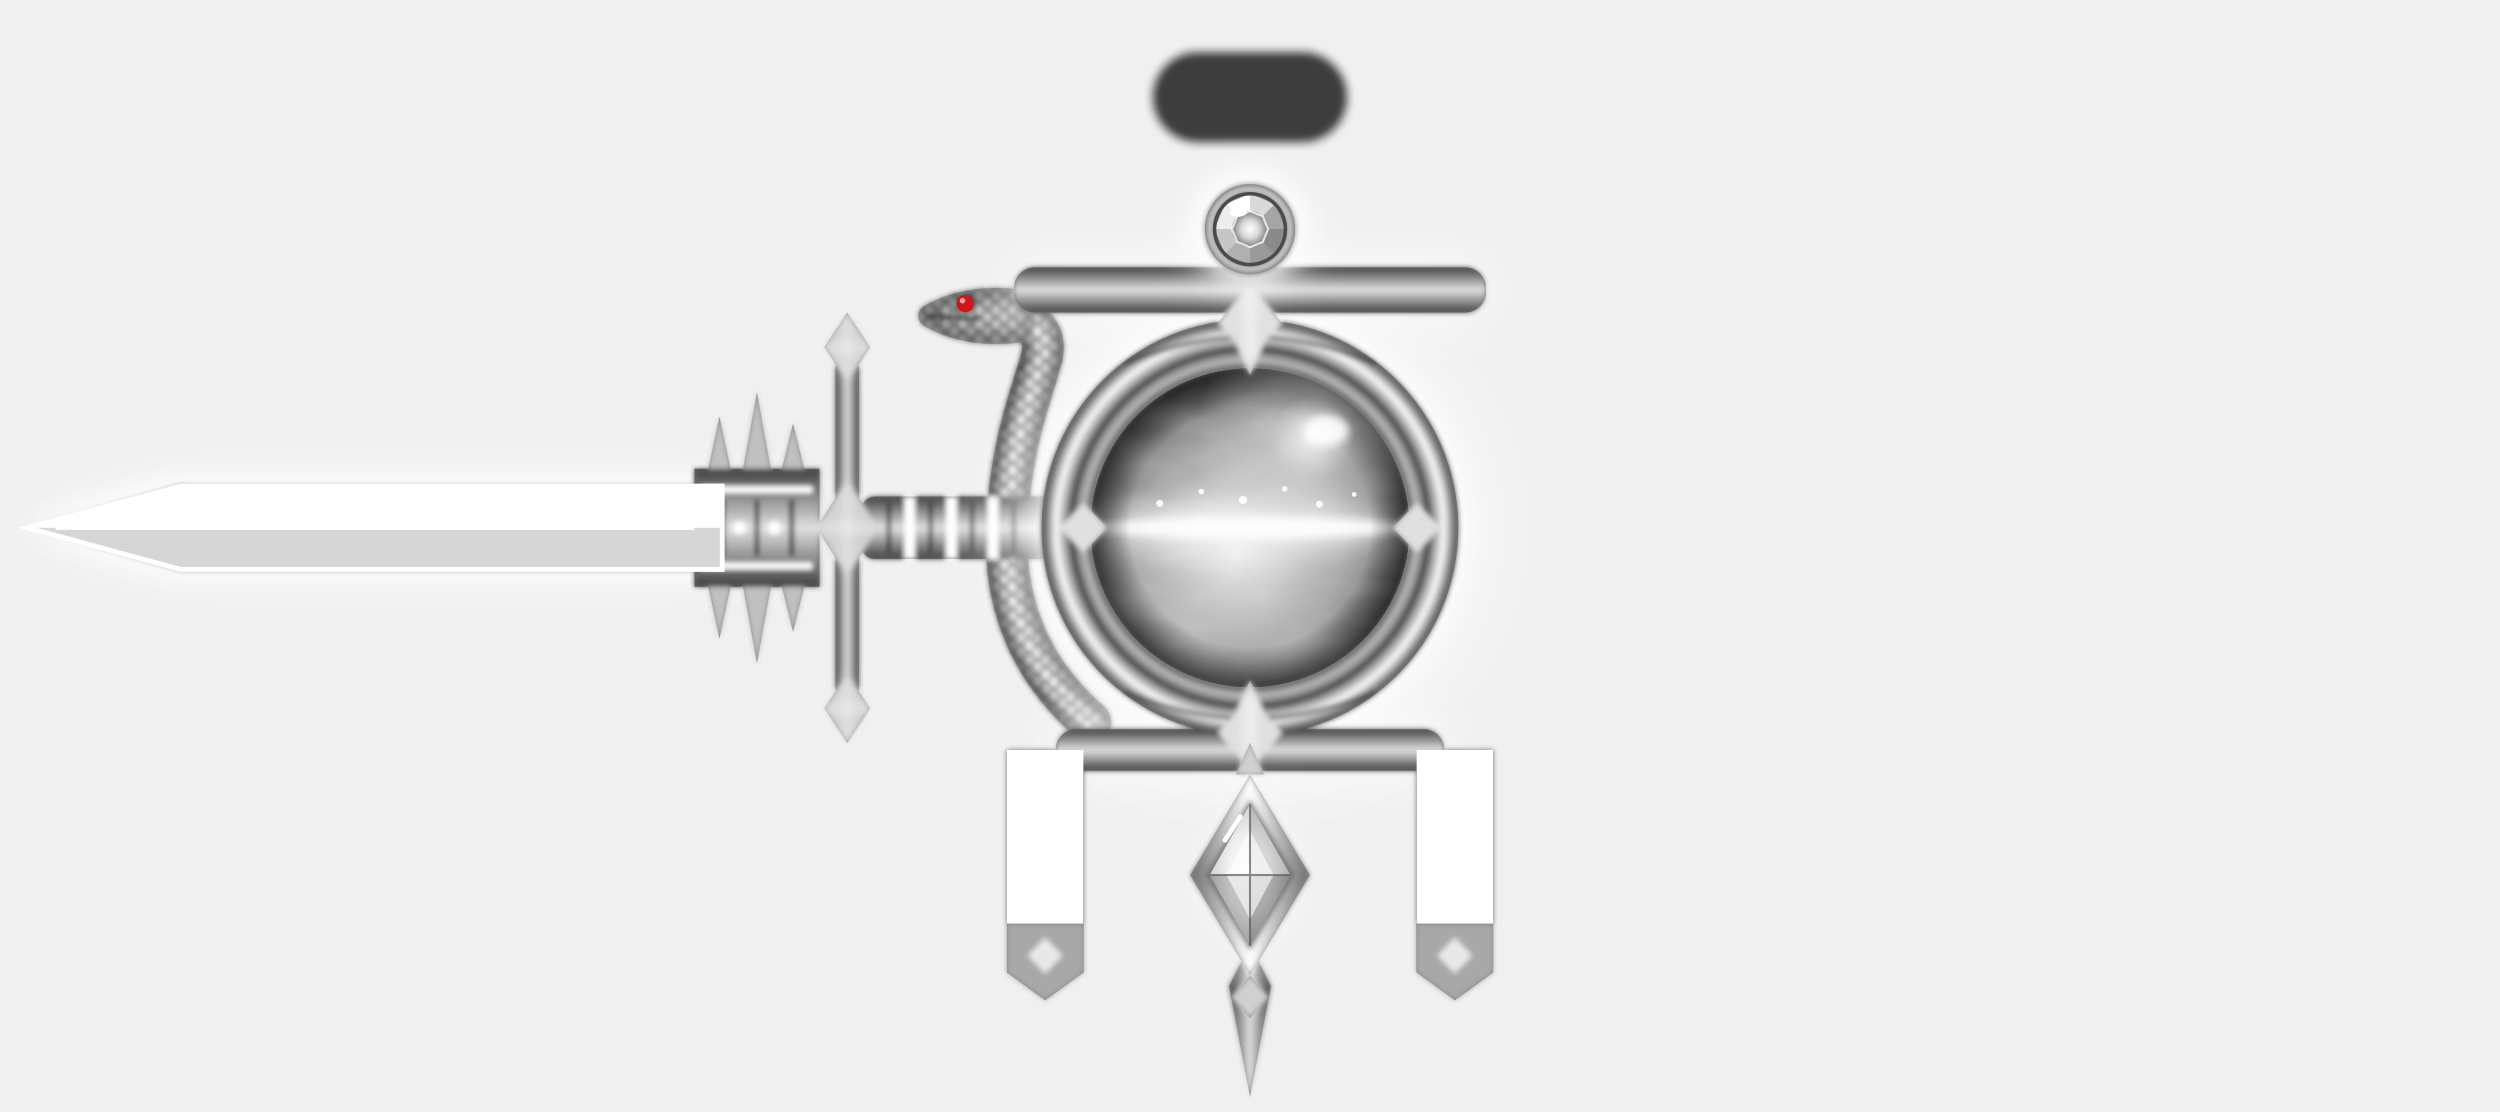
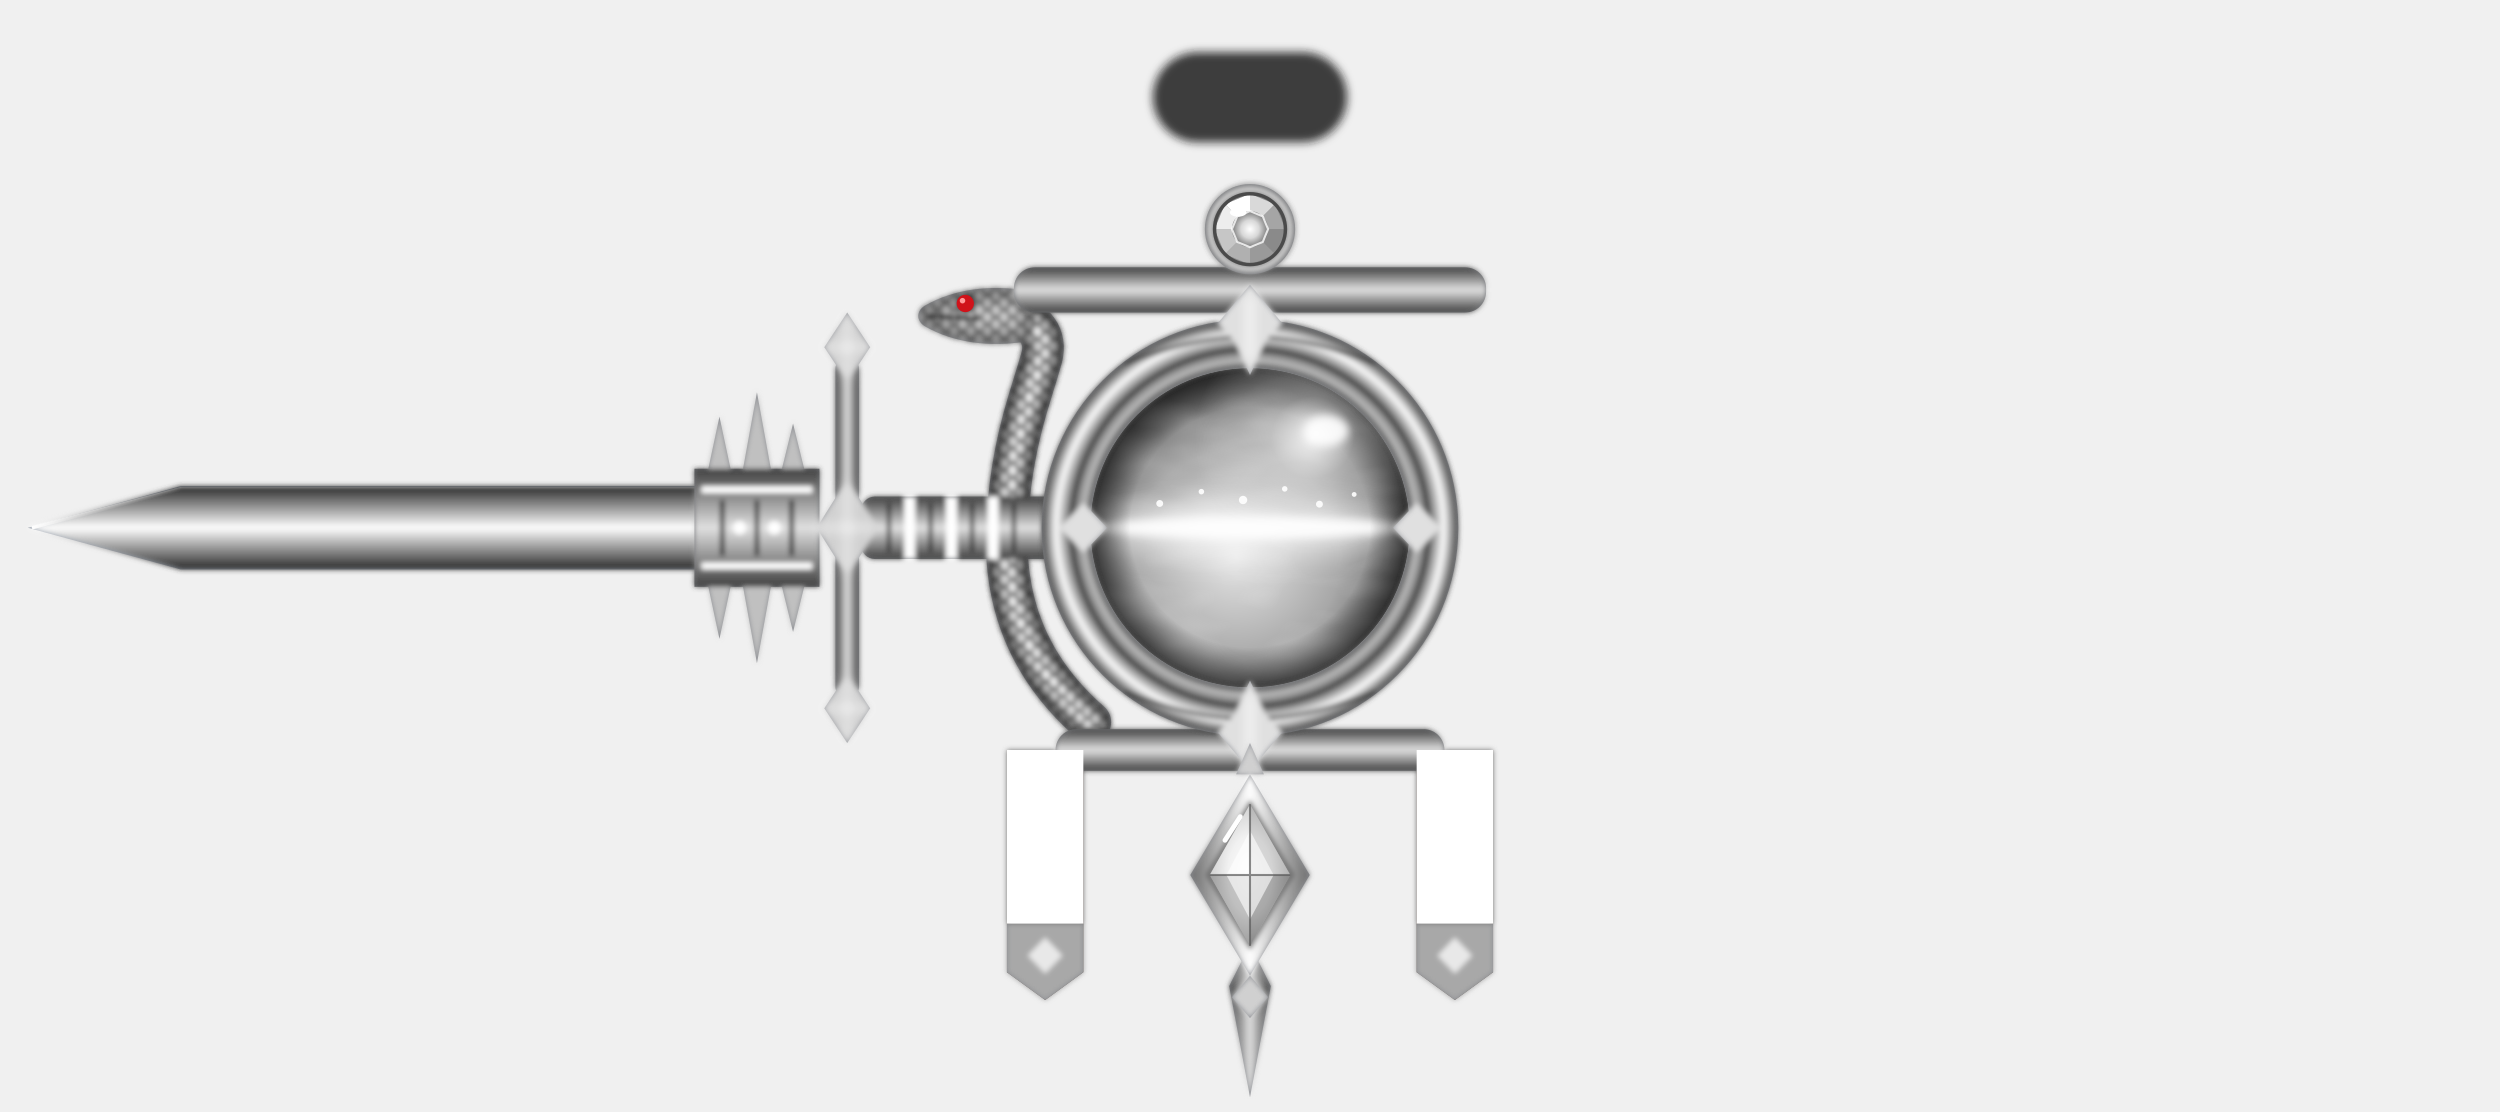
<svg xmlns="http://www.w3.org/2000/svg" width="360" height="160" viewBox="0 0 360 160">
  <defs>
    <filter id="hb" filterUnits="userSpaceOnUse" x="-60" y="-60" width="480" height="280">
      <feGaussianBlur stdDeviation="0.35" />
    </filter>
    <filter id="hb2" filterUnits="userSpaceOnUse" x="-60" y="-60" width="480" height="280">
      <feGaussianBlur stdDeviation="0.8" />
    </filter>
    <filter id="soft" filterUnits="userSpaceOnUse" x="-60" y="-60" width="480" height="280">
      <feGaussianBlur stdDeviation="0.6" />
    </filter>
    <filter id="blur2" filterUnits="userSpaceOnUse" x="-60" y="-60" width="480" height="280">
      <feGaussianBlur stdDeviation="2" />
    </filter>
    <filter id="blur4" filterUnits="userSpaceOnUse" x="-60" y="-60" width="480" height="280">
      <feGaussianBlur stdDeviation="4" />
    </filter>
    <filter id="blur7" filterUnits="userSpaceOnUse" x="-60" y="-60" width="480" height="280">
      <feGaussianBlur stdDeviation="7" />
    </filter>
    <filter id="wisps" filterUnits="userSpaceOnUse" x="150" y="46" width="60" height="60" color-interpolation-filters="sRGB">
      <feTurbulence type="fractalNoise" baseFrequency="0.06 0.14" numOctaves="3" seed="5" />
      <feColorMatrix type="matrix" values="0 0 0 0 1  0 0 0 0 1  0 0 0 0 1  0 0 0 1.5 -0.6" />
    </filter>
    <path id="blade" d="M104 70 L26 70 L4 76 L26 82 L104 82 Z" />
    <path id="bladeTop" d="M104 70 L26 70 L4 76 L104 76 Z" />
    <path id="collar" d="M100 67.5 L118 67.5 L118 84.5 L100 84.5 Z" />
    <path id="collarSpikes" d="       M102 67.5 L103.6 60 L105.2 67.5 Z M107 67.5 L109 56.5 L111 67.5 Z M112.6 67.5 L114.2 61 L115.8 67.5 Z       M102 84.5 L103.6 92 L105.2 84.5 Z M107 84.5 L109 95.5 L111 84.5 Z M112.6 84.5 L114.2 91 L115.8 84.5 Z" />
    <rect id="post" x="120.3" y="52" width="3.4" height="48" rx="1" />
    <path id="postKnobs" d="M122 45 L125.3 50 L122 55 L118.7 50 Z M122 97 L125.3 102 L122 107 L118.7 102 Z M122 69 L126.4 76 L122 83 L117.6 76 Z" />
    <rect id="connector" x="124" y="71.5" width="30" height="9" rx="2" />
    <path id="serpentBody" d="M157 104 C149 97 144.5 88 145 76 C145.5 64 148.5 57 150 51.5 C150.8 48.4 149 46.2 146 45.4" />
    <path id="serpentHead" d="M147.6 41.8 C142.6 41 137.4 41.6 133.2 44 C131.9 44.8 131.9 46.2 133.2 47 C137.4 49.4 142.6 50 147.6 49.2 C149.6 48 149.6 43 147.6 41.8 Z" />
    <path id="banner" d="M145 108 L156 108 L156 140 L150.5 144 L145 140 Z" />
    <circle id="glass" cx="180" cy="76" r="23" />
    <clipPath id="glassClip">
      <use href="#glass" />
    </clipPath>
    <path id="ring" fill-rule="evenodd" d="M180 46 A30 30 0 1 1 179.99 46 Z M180 53 A23 23 0 1 0 180.01 53 Z" />
    <rect id="coinBar" x="146" y="38.5" width="68" height="6.5" rx="3" />
    <rect id="diamondBar" x="152" y="105" width="56" height="6" rx="3" />
    <path id="fleurTop" d="M180 41 L184.6 46.5 L182.2 49.2 L180 54 L177.8 49.2 L175.4 46.5 Z" />
    <path id="fleurBottom" d="M180 111 L184.6 105.5 L182.2 102.8 L180 98 L177.8 102.8 L175.4 105.5 Z" />
    <path id="sideCross" d="M152.6 76 L156 72.4 L159.4 76 L156 79.6 Z" />
    <path id="pendant" d="M180 136 L183 142 L180 158 L177 142 Z" />
    <circle id="coin" cx="180" cy="33" r="6.5" />
    <circle id="coinFace" cx="180" cy="33" r="5.1" />
    <clipPath id="coinFaceClip">
      <use href="#coinFace" />
    </clipPath>
    <path id="lozengeOuter" d="M180 111.5 L188.6 126 L180 140.5 L171.4 126 Z" />
    <path id="lozengeInner" d="M180 115.2 L186.2 126 L180 136.8 L173.8 126 Z" />
    <path id="lozengeGem" d="M180 115.8 L185.8 126 L180 136.2 L174.2 126 Z" />
    <linearGradient id="hBlade" gradientUnits="userSpaceOnUse" x1="0" y1="70" x2="0" y2="82">
      <stop offset="0" stop-color="#2a2a2a" />
      <stop offset="0.5" stop-color="#ffffff" />
      <stop offset="1" stop-color="#2a2a2a" />
    </linearGradient>
    <linearGradient id="hBarV" gradientUnits="objectBoundingBox" x1="0" y1="0" x2="0" y2="1">
      <stop offset="0" stop-color="#404040" />
      <stop offset="0.5" stop-color="#e0e0e0" />
      <stop offset="1" stop-color="#404040" />
    </linearGradient>
    <linearGradient id="hBarH" gradientUnits="objectBoundingBox" x1="0" y1="0" x2="1" y2="0">
      <stop offset="0" stop-color="#404040" />
      <stop offset="0.5" stop-color="#e0e0e0" />
      <stop offset="1" stop-color="#404040" />
    </linearGradient>
    <radialGradient id="hRing" gradientUnits="userSpaceOnUse" cx="180" cy="76" r="30">
      <stop offset="0.766" stop-color="#3a3a3a" />
      <stop offset="0.80" stop-color="#bdbdbd" />
      <stop offset="0.835" stop-color="#8a8a8a" />
      <stop offset="0.855" stop-color="#3c3c3c" />
      <stop offset="0.88" stop-color="#8e8e8e" />
      <stop offset="0.93" stop-color="#ffffff" />
      <stop offset="1" stop-color="#3a3a3a" />
    </radialGradient>
    <radialGradient id="hCoin" gradientUnits="userSpaceOnUse" cx="180" cy="33" r="6.5">
      <stop offset="0" stop-color="#9a9a9a" />
      <stop offset="0.74" stop-color="#7a7a7a" />
      <stop offset="0.79" stop-color="#4a4a4a" />
      <stop offset="0.88" stop-color="#ffffff" />
      <stop offset="1" stop-color="#3a3a3a" />
    </radialGradient>
    <linearGradient id="hLozenge" gradientUnits="userSpaceOnUse" x1="171" y1="0" x2="189" y2="0">
      <stop offset="0" stop-color="#666" />
      <stop offset="0.5" stop-color="#fff" />
      <stop offset="1" stop-color="#666" />
    </linearGradient>
    <pattern id="scales" patternUnits="userSpaceOnUse" width="2.4" height="2.1">
      <path d="M0 1.05 Q0.6 0 1.2 1.05 Q1.8 2.1 2.4 1.05" fill="none" stroke="#000" stroke-width="0.45" />
      <path d="M-1.2 0 Q-0.6 -1.05 0 0 Q0.6 1.05 1.2 0 Q1.8 -1.05 2.4 0 Q3 1.05 3.6 0" fill="none" stroke="#000" stroke-width="0.45" />
      <path d="M-1.2 2.1 Q-0.6 1.05 0 2.1 Q0.6 3.15 1.2 2.1 Q1.8 1.05 2.4 2.1 Q3 3.15 3.6 2.1" fill="none" stroke="#000" stroke-width="0.45" />
    </pattern>
    <radialGradient id="glassBack" gradientUnits="userSpaceOnUse" cx="186" cy="66" r="27">
      <stop offset="0" stop-color="#9a9da3" />
      <stop offset="0.45" stop-color="#55585e" />
      <stop offset="0.85" stop-color="#25272b" />
      <stop offset="1" stop-color="#121315" />
    </radialGradient>
    <radialGradient id="liquidBody" gradientUnits="userSpaceOnUse" cx="178" cy="80" r="25">
      <stop offset="0" stop-color="#e6e6e6" />
      <stop offset="0.6" stop-color="#a8a8a8" />
      <stop offset="1" stop-color="#5a5a5a" />
    </radialGradient>
    <radialGradient id="glassShine" gradientUnits="userSpaceOnUse" cx="189" cy="63" r="17">
      <stop offset="0" stop-color="#ffffff" stop-opacity="0.9" />
      <stop offset="0.35" stop-color="#ffffff" stop-opacity="0.35" />
      <stop offset="1" stop-color="#ffffff" stop-opacity="0" />
    </radialGradient>
    <radialGradient id="glassEdge" gradientUnits="userSpaceOnUse" cx="180" cy="76" r="23">
      <stop offset="0.75" stop-color="#000" stop-opacity="0" />
      <stop offset="1" stop-color="#000" stop-opacity="0.6" />
    </radialGradient>
    <radialGradient id="stoneCentre" cx="0.5" cy="0.5" r="0.5">
      <stop offset="0" stop-color="#ffffff" />
      <stop offset="0.5" stop-color="#d8d8d8" />
      <stop offset="1" stop-color="#7a7a7a" />
    </radialGradient>
    <radialGradient id="backlight" cx="0.5" cy="0.5" r="0.55">
      <stop offset="0" stop-color="#ffffff" />
      <stop offset="0.5" stop-color="#e0e0e0" />
      <stop offset="1" stop-color="#8a8a8a" />
    </radialGradient>
  </defs>
  <g id="anchors" display="none">
    <circle id="anchor-centre" cx="180" cy="76" r="0" />
    <circle id="anchor-gem" cx="180" cy="33" r="0" data-spacing="13" />
    <circle id="anchor-coil" cx="180" cy="126" r="0" data-spacing="18" />
    <circle id="anchor-value" cx="180" cy="76" r="0" data-height="14" />
    <circle id="anchor-timer" cx="180" cy="14" r="0" data-height="11" />
    <rect id="anchor-liquid" x="157" y="53" width="46" height="46" />
  </g>
-   <g data-layer="blade-halo" data-kind="mask">
-     <use href="#blade" fill="#fff" filter="url(#blur4)" />
-     <use href="#blade" fill="#fff" filter="url(#blur2)" />
-   </g>
-   <g data-layer="blade-base" data-kind="color" data-shade="metal" data-depth="2.6">
+   <g data-layer="blade" data-kind="color" data-shade="metal" data-depth="2.6">
+     <use href="#blade" fill="#9aa2ad" />
+     <path d="M104 70.4 L26 70.4 L4.6 76" fill="none" stroke="#ffffff" stroke-width="0.5" />
+   </g>
+   <g data-layer="blade" data-pass="height" filter="url(#hb)">
+     <use href="#blade" fill="url(#hBlade)" />
+   </g>
+   <g data-layer="hilt" data-kind="color" data-shade="metal" data-depth="2.6">
    <use href="#serpentBody" fill="none" stroke="#8b8d92" stroke-width="6" stroke-linecap="round" />
    <use href="#serpentHead" fill="#8b8d92" />
    <path d="M133.6 45.5 L141 45.9" stroke="#2a2b2e" stroke-width="0.5" />
-     <use href="#blade" fill="#d5dae1" />
-     <path d="M104 70.4 L26 70.4 L4.6 76" fill="none" stroke="#ffffff" stroke-width="0.5" />
    <use href="#connector" fill="#737579" />
    <use href="#collarSpikes" fill="#8b8d92" />
    <use href="#collar" fill="#737579" />
    <use href="#post" fill="#8b8d92" />
    <use href="#postKnobs" fill="#9b9da2" />
  </g>
-   <g data-layer="blade-base" data-pass="height" filter="url(#hb)">
+   <g data-layer="hilt" data-pass="height" filter="url(#hb)">
    <use href="#serpentBody" fill="none" stroke="#505050" stroke-width="6" stroke-linecap="round" />
    <use href="#serpentBody" fill="none" stroke="#909090" stroke-width="4.4" stroke-linecap="round" />
    <use href="#serpentBody" fill="none" stroke="#c8c8c8" stroke-width="2.8" stroke-linecap="round" />
    <use href="#serpentBody" fill="none" stroke="#f0f0f0" stroke-width="1.2" stroke-linecap="round" />
    <use href="#serpentBody" fill="none" stroke="url(#scales)" stroke-width="6" stroke-linecap="round" opacity="0.55" />
    <use href="#serpentHead" fill="#909090" />
    <path d="M147 43.5 C142 43 137.5 43.6 134.4 45.5 C137.5 47.4 142 48 147 47.5 Z" fill="#d0d0d0" filter="url(#hb2)" />
    <use href="#serpentHead" fill="url(#scales)" opacity="0.5" />
    <path d="M133.6 45.5 L141 45.9" stroke="#202020" stroke-width="0.6" />
    <circle cx="139" cy="43.7" r="1.3" fill="#303030" />
-     <use href="#blade" fill="url(#hBlade)" />
    <use href="#connector" fill="url(#hBarV)" />
    <path d="M131 71.5 L131 80.5 M137 71.5 L137 80.5 M143 71.5 L143 80.5" stroke="#ffffff" stroke-width="1.6" />
    <path d="M128 72.5 L128 79.5 M134 72.5 L134 79.5 M140 72.5 L140 79.5 M146 72.5 L146 79.5" stroke="#202020" stroke-width="0.5" />
    <use href="#collarSpikes" fill="#c0c0c0" />
    <use href="#collar" fill="url(#hBarV)" />
    <path d="M101 70.5 L117 70.5 M101 81.5 L117 81.5" stroke="#ffffff" stroke-width="1" />
    <path d="M104 72 L104 80 M109 72 L109 80 M114 72 L114 80" stroke="#1a1a1a" stroke-width="0.6" />
    <circle cx="106.5" cy="76" r="1" fill="#ffffff" />
    <circle cx="111.5" cy="76" r="1" fill="#ffffff" />
    <use href="#post" fill="url(#hBarH)" />
    <use href="#postKnobs" fill="#d0d0d0" />
    <path d="M122 45.6 L122 54.4 M118.8 50 L125.2 50 M122 97.6 L122 106.4 M118.8 102 L125.2 102 M122 69.6 L122 82.4 M117.9 76 L126.1 76" stroke="#ffffff" stroke-width="0.6" filter="url(#hb2)" />
  </g>
-   <g data-layer="blade-base" data-pass="glow">
+   <g data-layer="hilt" data-pass="glow">
    <circle cx="139" cy="43.7" r="1.25" fill="#d0121a" />
    <circle cx="138.6" cy="43.3" r="0.4" fill="#ff9a9a" />
-   </g>
-   <g data-layer="blade-tint" data-kind="mask">
-     <use href="#blade" fill="#d6d6d6" />
-     <use href="#bladeTop" fill="#ffffff" />
-     <path d="M100 76 L8 76" stroke="#ffffff" stroke-width="0.6" />
-     <use href="#blade" fill="none" stroke="#ffffff" stroke-width="0.7" />
-   </g>
-   <g data-layer="vessel-halo" data-kind="mask">
-     <circle cx="180" cy="76" r="32" fill="#fff" filter="url(#blur7)" />
-     <circle cx="180" cy="76" r="30" fill="#fff" filter="url(#blur2)" />
-     <use href="#coinBar" fill="#fff" filter="url(#blur4)" />
-     <use href="#diamondBar" fill="#fff" filter="url(#blur4)" />
  </g>
  <g data-layer="vessel-back" data-kind="color">
    <use href="#glass" fill="url(#glassBack)" />
  </g>
  <g data-layer="liquid" data-kind="mask">
    <g clip-path="url(#glassClip)">
      <use href="#glass" fill="url(#liquidBody)" />
      <rect x="150" y="46" width="60" height="60" filter="url(#wisps)" opacity="0.35" />
    </g>
  </g>
  <g data-layer="liquid-surface" data-kind="mask">
    <ellipse cx="180" cy="76.5" rx="23" ry="3.6" fill="#fff" opacity="0.55" filter="url(#blur2)" />
    <ellipse cx="180" cy="76" rx="22.6" ry="1.6" fill="#fff" opacity="0.9" filter="url(#soft)" />
    <g fill="#fff" opacity="0.9">
      <circle cx="167" cy="72.5" r="0.5" />
      <circle cx="173" cy="70.8" r="0.4" />
      <circle cx="179" cy="72" r="0.6" />
      <circle cx="185" cy="70.4" r="0.4" />
      <circle cx="190" cy="72.6" r="0.5" />
      <circle cx="195" cy="71.2" r="0.35" />
    </g>
  </g>
  <g data-layer="vessel-glass" data-kind="color">
    <use href="#glass" fill="url(#glassEdge)" />
    <use href="#glass" fill="url(#glassShine)" />
    <ellipse cx="191" cy="62" rx="3.2" ry="2.2" fill="#ffffff" opacity="0.9" filter="url(#soft)" />
  </g>
-   <g data-layer="vessel-frame" data-kind="color" data-shade="metal" data-depth="2.6">
+   <g data-layer="vessel-mounts" data-kind="color" data-shade="metal" data-depth="2.6">
    <use href="#banner" fill="#4a3426" transform="translate(360 0) scale(-1 1)" />
    <path d="M145 133 L156 133 L156 140 L150.5 144 L145 140 Z" fill="#8b8d92" transform="translate(360 0) scale(-1 1)" />
    <use href="#banner" fill="#4a3426" />
    <path d="M145 133 L156 133 L156 140 L150.5 144 L145 140 Z" fill="#8b8d92" />
    <use href="#pendant" fill="#8b8d92" />
    <use href="#coinBar" fill="#737579" />
    <use href="#diamondBar" fill="#737579" />
-     <use href="#ring" fill="#8b8d92" />
-     <use href="#fleurTop" fill="#9b9da2" />
-     <use href="#fleurBottom" fill="#9b9da2" />
-     <use href="#sideCross" fill="#9b9da2" />
-     <use href="#sideCross" fill="#9b9da2" transform="translate(360 0) scale(-1 1)" />
-   </g>
-   <g data-layer="vessel-frame" data-pass="height" filter="url(#hb)">
+   </g>
+   <g data-layer="vessel-mounts" data-pass="height" filter="url(#hb)">
    <g id="bannerHeight">
      <use href="#banner" fill="#707070" />
      <path d="M146.2 109 L146.2 132 M154.8 109 L154.8 132" stroke="#383838" stroke-width="0.5" stroke-dasharray="1 0.8" />
      <path d="M145 133 L156 133 L156 140 L150.5 144 L145 140 Z" fill="#a8a8a8" />
      <path d="M150.5 135 L153 137.6 L150.5 140.2 L148 137.6 Z" fill="#e8e8e8" />
      <path d="M148.4 114 L152.6 114 L152.6 118.2 L148.4 118.2 Z M150.5 120 L152.6 122.1 L150.5 124.2 L148.4 122.1 Z" fill="#9a9a9a" />
    </g>
    <use href="#bannerHeight" transform="translate(360 0) scale(-1 1)" />
    <use href="#pendant" fill="url(#hBarH)" />
    <use href="#coinBar" fill="url(#hBarV)" />
    <use href="#diamondBar" fill="url(#hBarV)" />
+   </g>
+   <g data-layer="vessel-mounts" data-pass="matte">
+     <path d="M145 108 L156 108 L156 133 L145 133 Z" fill="#fff" />
+     <path d="M145 108 L156 108 L156 133 L145 133 Z" fill="#fff" transform="translate(360 0) scale(-1 1)" />
+   </g>
+   <g data-layer="vessel-ring" data-kind="color" data-shade="metal" data-depth="2.6">
+     <use href="#ring" fill="#8b8d92" />
+     <use href="#fleurTop" fill="#9b9da2" />
+     <use href="#fleurBottom" fill="#9b9da2" />
+     <use href="#sideCross" fill="#9b9da2" />
+     <use href="#sideCross" fill="#9b9da2" transform="translate(360 0) scale(-1 1)" />
+   </g>
+   <g data-layer="vessel-ring" data-pass="height" filter="url(#hb)">
    <use href="#ring" fill="url(#hRing)" />
    <g fill="none" stroke="#303030" stroke-width="0.45">
      <path d="M162 52.5 Q171 48.6 180 48.4 Q189 48.6 198 52.5" />
      <path d="M162 99.5 Q171 103.4 180 103.6 Q189 103.4 198 99.5" />
    </g>
    <use href="#fleurTop" fill="#e0e0e0" />
    <use href="#fleurBottom" fill="#e0e0e0" />
    <path d="M180 42.5 L180 52 M180 109.5 L180 100" stroke="#ffffff" stroke-width="0.8" filter="url(#hb2)" />
    <use href="#sideCross" fill="#e0e0e0" />
    <use href="#sideCross" fill="#e0e0e0" transform="translate(360 0) scale(-1 1)" />
-   </g>
-   <g data-layer="vessel-frame" data-pass="matte">
-     <path d="M145 108 L156 108 L156 133 L145 133 Z" fill="#fff" />
-     <path d="M145 108 L156 108 L156 133 L145 133 Z" fill="#fff" transform="translate(360 0) scale(-1 1)" />
-   </g>
-   <g data-layer="gem-halo" data-kind="mask" data-slot="gem">
-     <circle cx="180" cy="33" r="7.5" fill="#fff" filter="url(#blur2)" />
-     <circle cx="180" cy="33" r="7" fill="#fff" filter="url(#blur4)" />
  </g>
  <g data-layer="gem-socket" data-kind="color" data-slot="gem" data-shade="metal" data-depth="2.2">
    <use href="#coin" fill="#8b8d92" />
  </g>
  <g data-layer="gem-socket" data-pass="height" data-slot="gem" filter="url(#hb)">
    <use href="#coin" fill="url(#hCoin)" />
    <g fill="none" stroke="#1e1e1e" stroke-width="0.6" stroke-linecap="round">
      <path d="M179.4 31.6 A1.5 1.5 0 1 0 177.6 33.2 A0.8 0.8 0 1 0 177.9 31.9" />
      <path d="M180.6 31.6 A1.5 1.5 0 1 1 182.4 33.2 A0.8 0.8 0 1 1 182.1 31.9" />
      <path d="M176.4 35.2 Q180 37.6 183.6 35.2" />
      <path d="M180 29.4 L180 31.4" />
    </g>
  </g>
  <g data-layer="gem-lit" data-kind="mask" data-slot="gem">
    <use href="#coinFace" fill="#8c8c8c" />
    <g clip-path="url(#coinFaceClip)">
      <path d="M180 33 L180 27.9 L183.6 29.4 Z" fill="#d9d9d9" />
      <path d="M180 33 L183.6 29.4 L185.1 33 Z" fill="#a5a5a5" />
      <path d="M180 33 L185.1 33 L183.6 36.6 Z" fill="#8a8a8a" />
      <path d="M180 33 L183.6 36.6 L180 38.1 Z" fill="#9a9a9a" />
      <path d="M180 33 L180 38.1 L176.4 36.6 Z" fill="#b0b0b0" />
      <path d="M180 33 L176.4 36.6 L174.9 33 Z" fill="#c6c6c6" />
      <path d="M180 33 L174.9 33 L176.4 29.4 Z" fill="#ededed" />
      <path d="M180 33 L176.4 29.4 L180 27.9 Z" fill="#ffffff" />
    </g>
    <circle cx="180" cy="33" r="2.6" fill="url(#stoneCentre)" />
    <path d="M180 30.4 L181.84 31.16 L182.6 33 L181.84 34.84 L180 35.6 L178.16 34.84 L177.4 33 L178.16 31.16 Z" fill="none" stroke="#ffffff" stroke-width="0.3" opacity="0.8" />
    <ellipse cx="178.3" cy="30.6" rx="1.2" ry="0.6" fill="#ffffff" />
    <use href="#coinFace" fill="none" stroke="#4a4a4a" stroke-width="0.5" />
  </g>
-   <g data-layer="coil-halo" data-kind="mask" data-slot="coil">
-     <use href="#lozengeGem" fill="#fff" filter="url(#blur2)" />
-     <use href="#lozengeGem" fill="#fff" filter="url(#blur4)" />
-   </g>
  <g data-layer="coil-socket" data-kind="color" data-slot="coil" data-shade="metal" data-depth="2.4">
    <path d="M180 107 L182 111.5 L178 111.5 Z" fill="#9b9da2" />
    <use href="#lozengeOuter" fill="#8b8d92" />
    <use href="#lozengeInner" fill="#4a4245" />
    <use href="#lozengeGem" fill="#6b5f63" />
    <path d="M180 140.5 L182.6 143.6 L180 146.6 L177.4 143.6 Z" fill="#8b8d92" />
  </g>
  <g data-layer="coil-socket" data-pass="height" data-slot="coil" filter="url(#hb)">
    <path d="M180 107 L182 111.5 L178 111.5 Z" fill="#d0d0d0" />
    <use href="#lozengeOuter" fill="url(#hLozenge)" />
    <use href="#lozengeInner" fill="#303030" />
    <path d="M180 126 L180 115.8 L185.8 126 Z" fill="#9a9a9a" />
    <path d="M180 126 L185.8 126 L180 136.2 Z" fill="#9a9a9a" />
    <path d="M180 126 L180 136.2 L174.2 126 Z" fill="#9a9a9a" />
    <path d="M180 126 L174.2 126 L180 115.8 Z" fill="#9a9a9a" />
    <path d="M180 120 L183 126 L180 132 L177 126 Z" fill="#d8d8d8" />
    <path d="M180 140.5 L182.6 143.6 L180 146.6 L177.4 143.6 Z" fill="#d0d0d0" />
  </g>
  <g data-layer="coil-lit" data-kind="mask" data-slot="coil">
    <use href="#lozengeGem" fill="url(#backlight)" />
    <g opacity="0.55">
      <path d="M180 126 L180 115.8 L174.2 126 Z" fill="#ffffff" />
      <path d="M180 126 L180 115.8 L185.8 126 Z" fill="#c8c8c8" />
      <path d="M180 126 L185.8 126 L180 136.2 Z" fill="#7c7c7c" />
      <path d="M180 126 L174.2 126 L180 136.2 Z" fill="#a4a4a4" />
    </g>
    <path d="M180 119.6 L183.4 126 L180 132.4 L176.6 126 Z" fill="#ffffff" opacity="0.6" />
    <path d="M180 115.8 L180 136.2 M174.2 126 L185.8 126" stroke="#5a5a5a" stroke-width="0.3" opacity="0.7" />
    <path d="M176.4 121 L178.6 117.6" stroke="#ffffff" stroke-width="0.7" stroke-linecap="round" />
  </g>
  <g data-layer="label-pill" data-kind="color">
    <rect x="166" y="7.5" width="28" height="13" rx="6.5" fill="#141518" opacity="0.82" filter="url(#soft)" />
  </g>
</svg>
